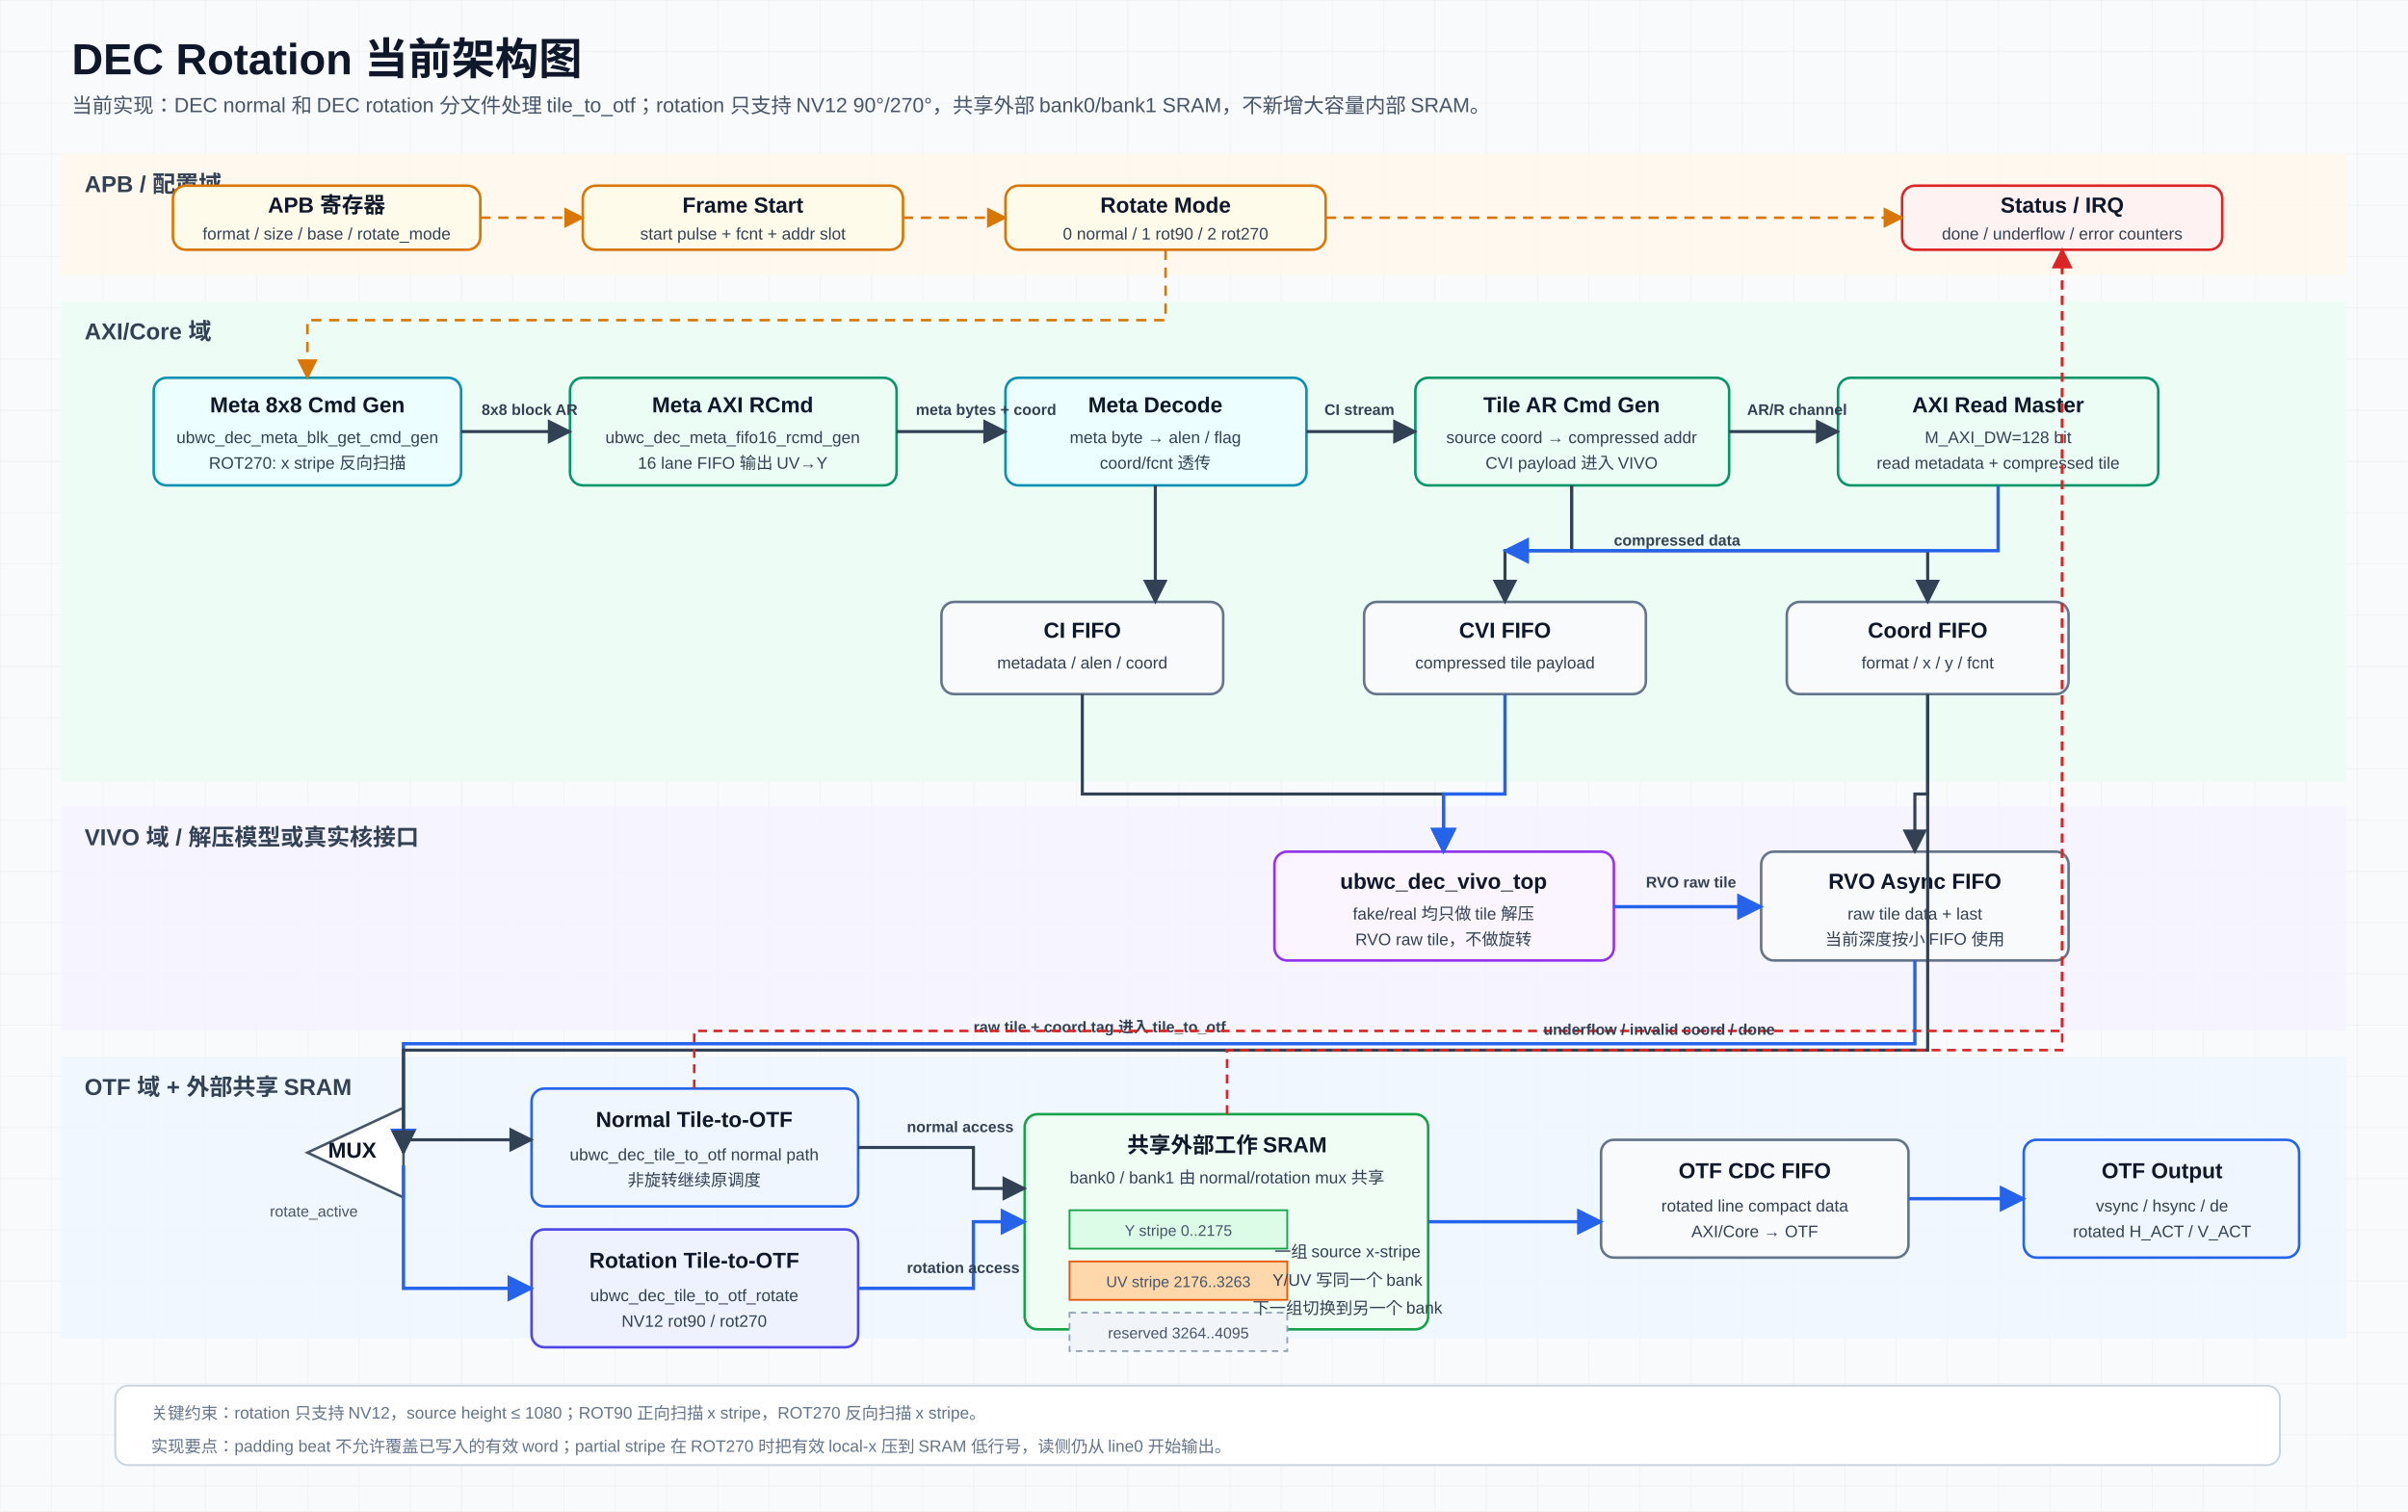
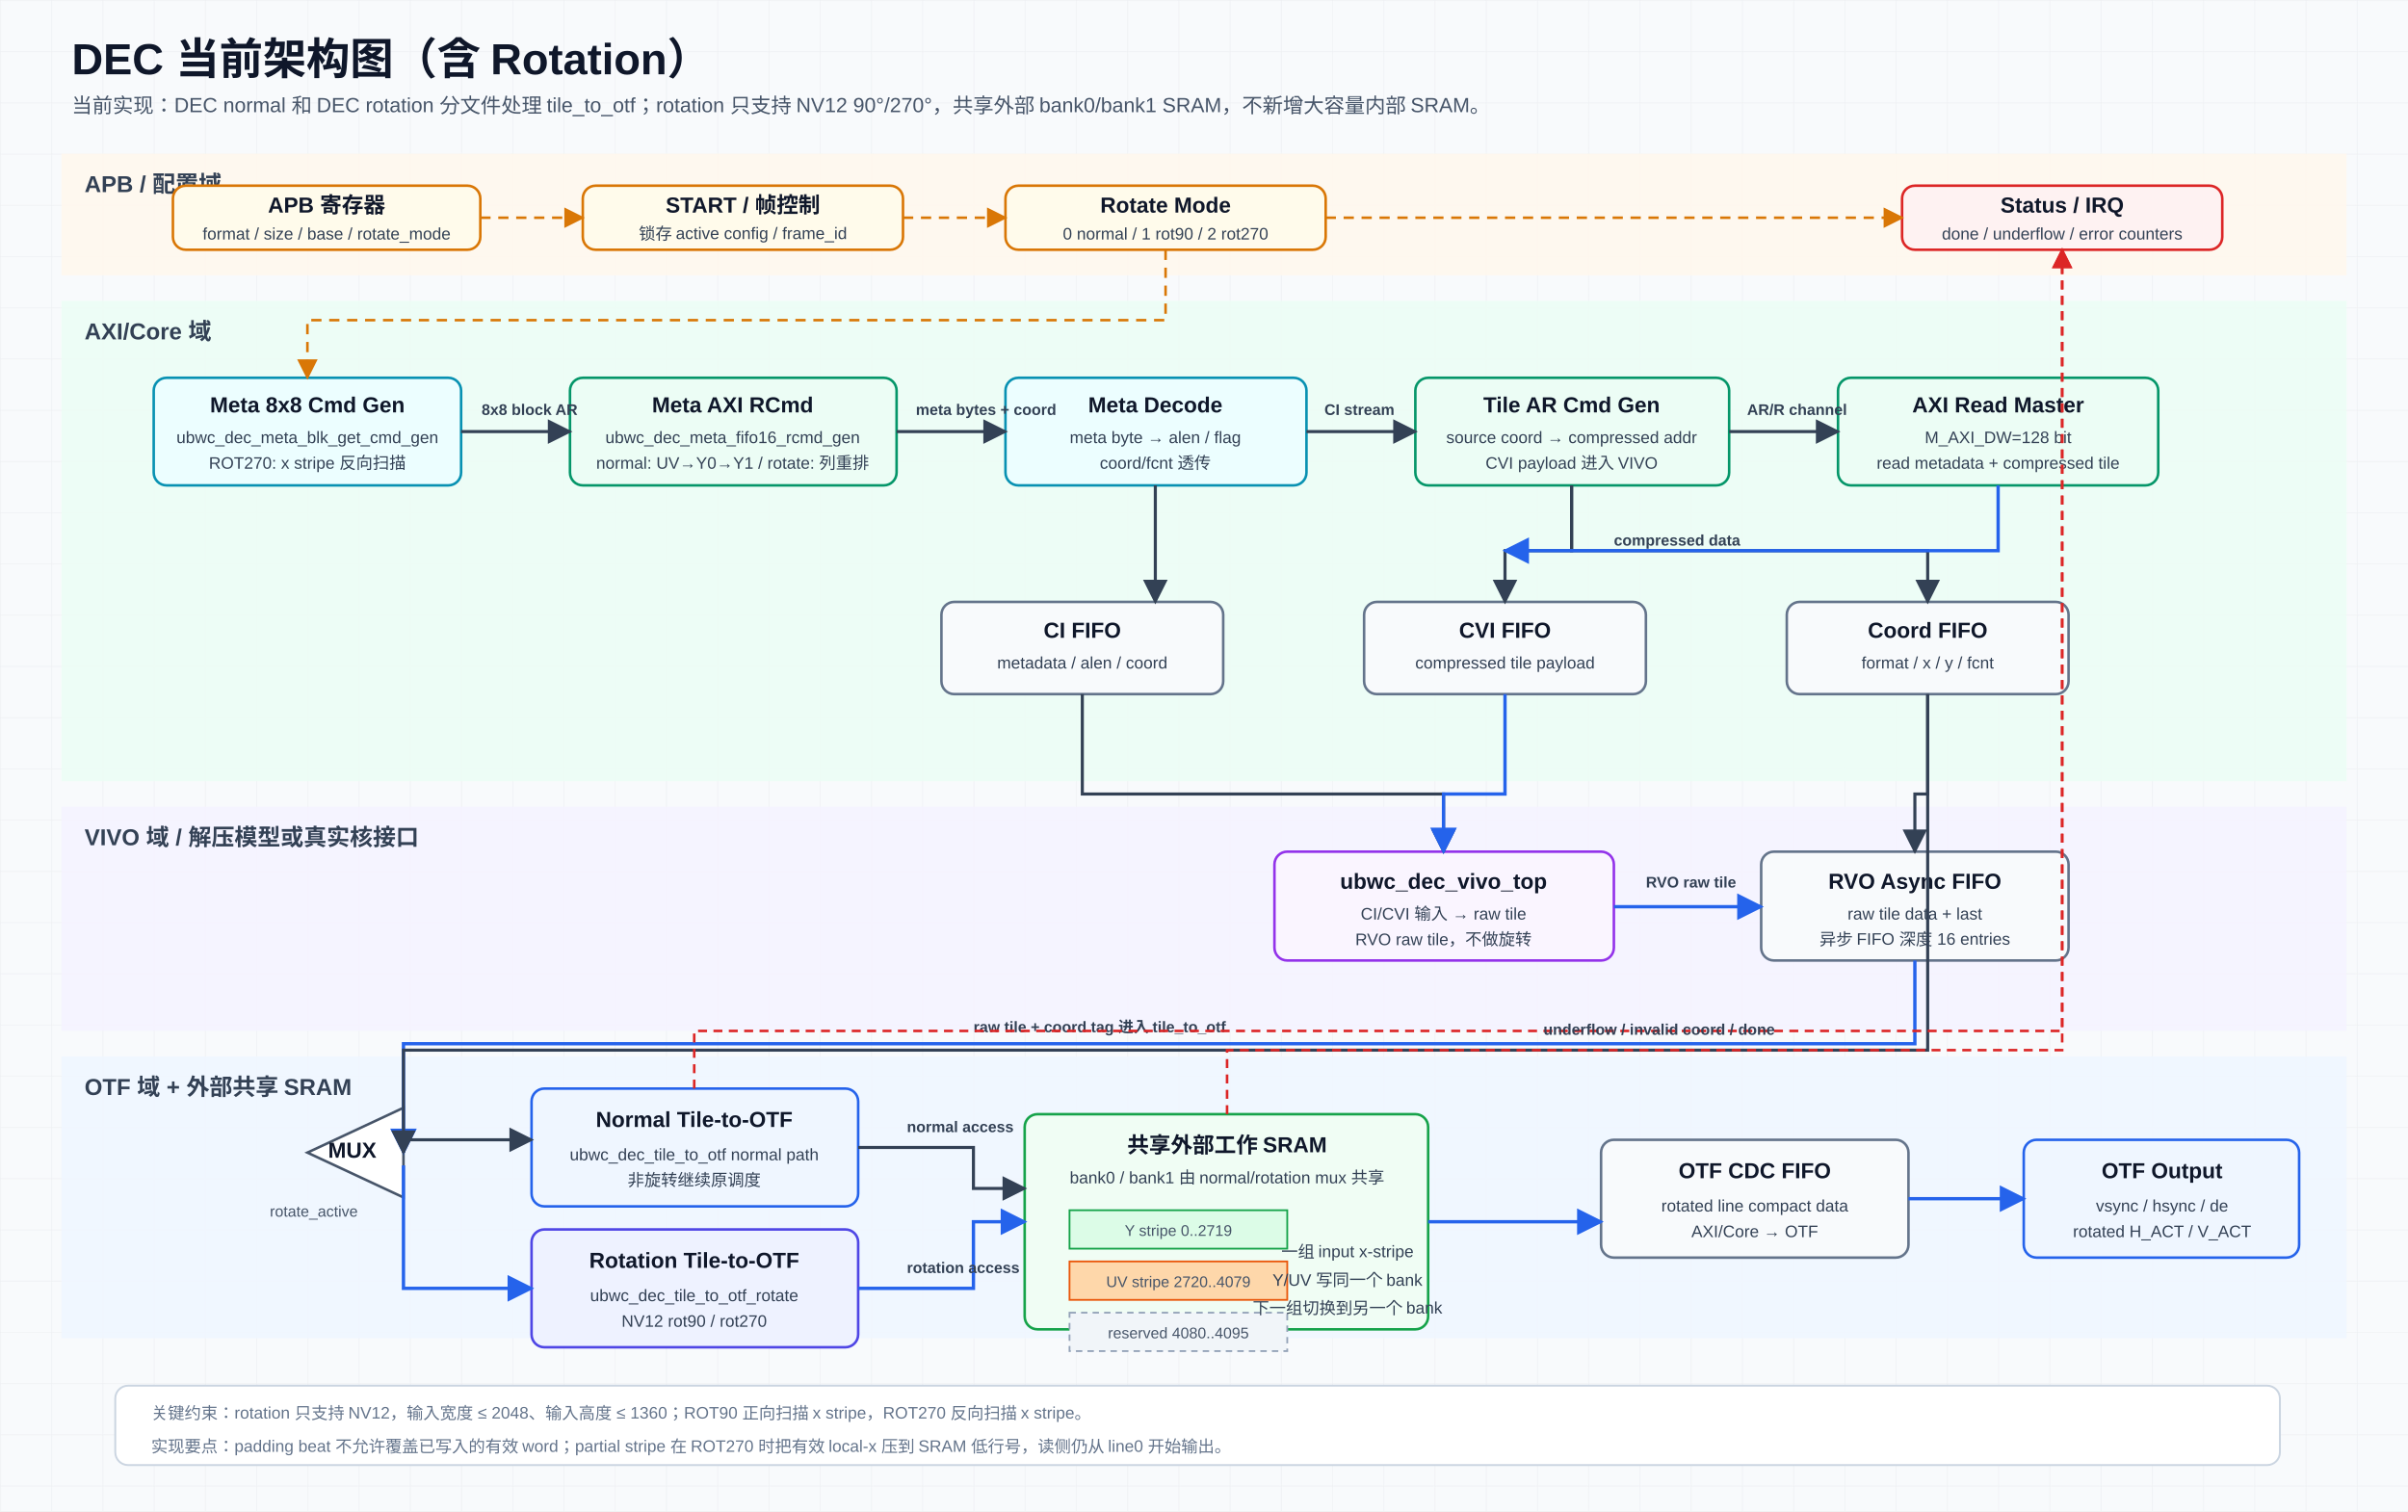
<svg xmlns="http://www.w3.org/2000/svg" width="1880" height="1180" viewBox="0 0 1880 1180">
  <defs>
    <pattern id="grid" width="40" height="40" patternUnits="userSpaceOnUse">
      <path d="M40 0 L0 0 0 40" fill="none" stroke="#e5e7eb" stroke-width="1" />
    </pattern>
    <marker id="arrow" viewBox="0 0 10 10" refX="9" refY="5" markerWidth="8" markerHeight="8" orient="auto">
      <path d="M0 0 L10 5 L0 10 Z" fill="#334155" />
    </marker>
    <marker id="arrow-blue" viewBox="0 0 10 10" refX="9" refY="5" markerWidth="8" markerHeight="8" orient="auto">
      <path d="M0 0 L10 5 L0 10 Z" fill="#2563eb" />
    </marker>
    <marker id="arrow-orange" viewBox="0 0 10 10" refX="9" refY="5" markerWidth="8" markerHeight="8" orient="auto">
      <path d="M0 0 L10 5 L0 10 Z" fill="#d97706" />
    </marker>
    <marker id="arrow-red" viewBox="0 0 10 10" refX="9" refY="5" markerWidth="8" markerHeight="8" orient="auto">
      <path d="M0 0 L10 5 L0 10 Z" fill="#dc2626" />
    </marker>
    <style>
      text { font-family: Arial, "PingFang SC", "Microsoft YaHei", sans-serif; fill: #0f172a; }
      .title { font-size: 34px; font-weight: 700; }
      .subtitle { font-size: 16px; fill: #475569; }
      .lane { opacity: 0.9; }
      .lane-title { font-size: 18px; font-weight: 700; fill: #334155; }
      .box-title { font-size: 17px; font-weight: 700; }
      .box-text { font-size: 13px; fill: #334155; }
      .small { font-size: 12px; fill: #475569; }
      .sig { font-size: 12px; fill: #334155; font-weight: 600; }
      .note { font-size: 13px; fill: #64748b; }
      .cfg { fill: #fffbeb; stroke: #d97706; stroke-width: 2; rx: 10; }
      .meta { fill: #ecfeff; stroke: #0891b2; stroke-width: 2; rx: 10; }
      .axi { fill: #ecfdf5; stroke: #059669; stroke-width: 2; rx: 10; }
      .fifo { fill: #f8fafc; stroke: #64748b; stroke-width: 2; rx: 10; }
      .vivo { fill: #faf5ff; stroke: #9333ea; stroke-width: 2; rx: 10; }
      .rot { fill: #eef2ff; stroke: #4f46e5; stroke-width: 2; rx: 10; }
      .otf { fill: #eff6ff; stroke: #2563eb; stroke-width: 2; rx: 10; }
      .sram { fill: #f0fdf4; stroke: #16a34a; stroke-width: 2; rx: 10; }
      .stat { fill: #fef2f2; stroke: #dc2626; stroke-width: 2; rx: 10; }
      .flow { fill: none; stroke: #334155; stroke-width: 2.4; marker-end: url(#arrow); }
      .data-flow { fill: none; stroke: #2563eb; stroke-width: 2.6; marker-end: url(#arrow-blue); }
      .cfg-flow { fill: none; stroke: #d97706; stroke-width: 2; stroke-dasharray: 8 6; marker-end: url(#arrow-orange); }
      .err-flow { fill: none; stroke: #dc2626; stroke-width: 2; stroke-dasharray: 7 5; marker-end: url(#arrow-red); }
      .mux { fill: #ffffff; stroke: #475569; stroke-width: 2; }
      .cell-y { fill: #dcfce7; stroke: #16a34a; stroke-width: 1.4; }
      .cell-uv { fill: #fed7aa; stroke: #ea580c; stroke-width: 1.4; }
      .cell-rsv { fill: #f1f5f9; stroke: #94a3b8; stroke-width: 1.4; stroke-dasharray: 5 4; }
    </style>
  </defs>
  <rect width="1880" height="1180" fill="#f8fafc" />
  <rect width="1880" height="1180" fill="url(#grid)" opacity="0.55" />
-   <text x="56" y="58" class="title">DEC Rotation 当前架构图</text>
+   <text x="56" y="58" class="title">DEC 当前架构图（含 Rotation）</text>
  <text x="56" y="88" class="subtitle">当前实现：DEC normal 和 DEC rotation 分文件处理 tile_to_otf；rotation 只支持 NV12 90°/270°，共享外部 bank0/bank1 SRAM，不新增大容量内部 SRAM。</text>
  <rect x="48" y="120" width="1784" height="95" fill="#fff7ed" class="lane" />
  <rect x="48" y="235" width="1784" height="375" fill="#ecfdf5" class="lane" />
  <rect x="48" y="630" width="1784" height="175" fill="#f5f3ff" class="lane" />
  <rect x="48" y="825" width="1784" height="220" fill="#eff6ff" class="lane" />
  <text x="66" y="150" class="lane-title">APB / 配置域</text>
  <text x="66" y="265" class="lane-title">AXI/Core 域</text>
  <text x="66" y="660" class="lane-title">VIVO 域 / 解压模型或真实核接口</text>
  <text x="66" y="855" class="lane-title">OTF 域 + 外部共享 SRAM</text>
  <rect x="135" y="145" width="240" height="50" class="cfg" />
  <text x="255" y="166" text-anchor="middle" class="box-title">APB 寄存器</text>
  <text x="255" y="187" text-anchor="middle" class="box-text">format / size / base / rotate_mode</text>
  <rect x="455" y="145" width="250" height="50" class="cfg" />
-   <text x="580" y="166" text-anchor="middle" class="box-title">Frame Start</text>
-   <text x="580" y="187" text-anchor="middle" class="box-text">start pulse + fcnt + addr slot</text>
+   <text x="580" y="166" text-anchor="middle" class="box-title">START / 帧控制</text>
+   <text x="580" y="187" text-anchor="middle" class="box-text">锁存 active config / frame_id</text>
  <rect x="785" y="145" width="250" height="50" class="cfg" />
  <text x="910" y="166" text-anchor="middle" class="box-title">Rotate Mode</text>
  <text x="910" y="187" text-anchor="middle" class="box-text">0 normal / 1 rot90 / 2 rot270</text>
  <rect x="1485" y="145" width="250" height="50" class="stat" />
  <text x="1610" y="166" text-anchor="middle" class="box-title">Status / IRQ</text>
  <text x="1610" y="187" text-anchor="middle" class="box-text">done / underflow / error counters</text>
  <rect x="120" y="295" width="240" height="84" class="meta" />
  <text x="240" y="322" text-anchor="middle" class="box-title">Meta 8x8 Cmd Gen</text>
  <text x="240" y="346" text-anchor="middle" class="box-text">ubwc_dec_meta_blk_get_cmd_gen</text>
  <text x="240" y="366" text-anchor="middle" class="box-text">ROT270: x stripe 反向扫描</text>
  <rect x="445" y="295" width="255" height="84" class="axi" />
  <text x="572" y="322" text-anchor="middle" class="box-title">Meta AXI RCmd</text>
  <text x="572" y="346" text-anchor="middle" class="box-text">ubwc_dec_meta_fifo16_rcmd_gen</text>
-   <text x="572" y="366" text-anchor="middle" class="box-text">16 lane FIFO 输出 UV→Y</text>
+   <text x="572" y="366" text-anchor="middle" class="box-text">normal: UV→Y0→Y1 / rotate: 列重排</text>
  <rect x="785" y="295" width="235" height="84" class="meta" />
  <text x="902" y="322" text-anchor="middle" class="box-title">Meta Decode</text>
  <text x="902" y="346" text-anchor="middle" class="box-text">meta byte → alen / flag</text>
  <text x="902" y="366" text-anchor="middle" class="box-text">coord/fcnt 透传</text>
  <rect x="1105" y="295" width="245" height="84" class="axi" />
  <text x="1227" y="322" text-anchor="middle" class="box-title">Tile AR Cmd Gen</text>
  <text x="1227" y="346" text-anchor="middle" class="box-text">source coord → compressed addr</text>
  <text x="1227" y="366" text-anchor="middle" class="box-text">CVI payload 进入 VIVO</text>
  <rect x="1435" y="295" width="250" height="84" class="axi" />
  <text x="1560" y="322" text-anchor="middle" class="box-title">AXI Read Master</text>
  <text x="1560" y="346" text-anchor="middle" class="box-text">M_AXI_DW=128 bit</text>
  <text x="1560" y="366" text-anchor="middle" class="box-text">read metadata + compressed tile</text>
  <rect x="735" y="470" width="220" height="72" class="fifo" />
  <text x="845" y="498" text-anchor="middle" class="box-title">CI FIFO</text>
  <text x="845" y="522" text-anchor="middle" class="box-text">metadata / alen / coord</text>
  <rect x="1065" y="470" width="220" height="72" class="fifo" />
  <text x="1175" y="498" text-anchor="middle" class="box-title">CVI FIFO</text>
  <text x="1175" y="522" text-anchor="middle" class="box-text">compressed tile payload</text>
  <rect x="1395" y="470" width="220" height="72" class="fifo" />
  <text x="1505" y="498" text-anchor="middle" class="box-title">Coord FIFO</text>
  <text x="1505" y="522" text-anchor="middle" class="box-text">format / x / y / fcnt</text>
  <rect x="995" y="665" width="265" height="85" class="vivo" />
  <text x="1127" y="694" text-anchor="middle" class="box-title">ubwc_dec_vivo_top</text>
-   <text x="1127" y="718" text-anchor="middle" class="box-text">fake/real 均只做 tile 解压</text>
+   <text x="1127" y="718" text-anchor="middle" class="box-text">CI/CVI 输入 → raw tile</text>
  <text x="1127" y="738" text-anchor="middle" class="box-text">RVO raw tile，不做旋转</text>
  <rect x="1375" y="665" width="240" height="85" class="fifo" />
  <text x="1495" y="694" text-anchor="middle" class="box-title">RVO Async FIFO</text>
  <text x="1495" y="718" text-anchor="middle" class="box-text">raw tile data + last</text>
-   <text x="1495" y="738" text-anchor="middle" class="box-text">当前深度按小 FIFO 使用</text>
+   <text x="1495" y="738" text-anchor="middle" class="box-text">异步 FIFO 深度 16 entries</text>
  <polygon points="240,900 315,865 315,935" class="mux" />
  <text x="275" y="904" text-anchor="middle" class="box-title">MUX</text>
  <text x="245" y="950" text-anchor="middle" class="small">rotate_active</text>
  <rect x="415" y="850" width="255" height="92" class="otf" />
  <text x="542" y="880" text-anchor="middle" class="box-title">Normal Tile-to-OTF</text>
  <text x="542" y="906" text-anchor="middle" class="box-text">ubwc_dec_tile_to_otf normal path</text>
  <text x="542" y="926" text-anchor="middle" class="box-text">非旋转继续原调度</text>
  <rect x="415" y="960" width="255" height="92" class="rot" />
  <text x="542" y="990" text-anchor="middle" class="box-title">Rotation Tile-to-OTF</text>
  <text x="542" y="1016" text-anchor="middle" class="box-text">ubwc_dec_tile_to_otf_rotate</text>
  <text x="542" y="1036" text-anchor="middle" class="box-text">NV12 rot90 / rot270</text>
  <rect x="800" y="870" width="315" height="168" class="sram" />
  <text x="958" y="900" text-anchor="middle" class="box-title">共享外部工作 SRAM</text>
  <text x="958" y="924" text-anchor="middle" class="box-text">bank0 / bank1 由 normal/rotation mux 共享</text>
  <g transform="translate(835,945)">
    <rect x="0" y="0" width="170" height="30" class="cell-y" />
-     <text x="85" y="20" text-anchor="middle" class="small">Y stripe 0..2175</text>
+     <text x="85" y="20" text-anchor="middle" class="small">Y stripe 0..2719</text>
    <rect x="0" y="40" width="170" height="30" class="cell-uv" />
-     <text x="85" y="60" text-anchor="middle" class="small">UV stripe 2176..3263</text>
+     <text x="85" y="60" text-anchor="middle" class="small">UV stripe 2720..4079</text>
    <rect x="0" y="80" width="170" height="30" class="cell-rsv" />
-     <text x="85" y="100" text-anchor="middle" class="small">reserved 3264..4095</text>
+     <text x="85" y="100" text-anchor="middle" class="small">reserved 4080..4095</text>
  </g>
-   <text x="1052" y="982" text-anchor="middle" class="box-text">一组 source x-stripe</text>
+   <text x="1052" y="982" text-anchor="middle" class="box-text">一组 input x-stripe</text>
  <text x="1052" y="1004" text-anchor="middle" class="box-text">Y/UV 写同一个 bank</text>
  <text x="1052" y="1026" text-anchor="middle" class="box-text">下一组切换到另一个 bank</text>
  <rect x="1250" y="890" width="240" height="92" class="fifo" />
  <text x="1370" y="920" text-anchor="middle" class="box-title">OTF CDC FIFO</text>
  <text x="1370" y="946" text-anchor="middle" class="box-text">rotated line compact data</text>
  <text x="1370" y="966" text-anchor="middle" class="box-text">AXI/Core → OTF</text>
  <rect x="1580" y="890" width="215" height="92" class="otf" />
  <text x="1688" y="920" text-anchor="middle" class="box-title">OTF Output</text>
  <text x="1688" y="946" text-anchor="middle" class="box-text">vsync / hsync / de</text>
  <text x="1688" y="966" text-anchor="middle" class="box-text">rotated H_ACT / V_ACT</text>
  <path class="cfg-flow" d="M375 170 H455" />
  <path class="cfg-flow" d="M705 170 H785" />
  <path class="cfg-flow" d="M910 195 V250 H240 V295" />
  <path class="cfg-flow" d="M1035 170 H1485" />
  <path class="flow" d="M360 337 H445" />
  <text x="376" y="324" class="sig">8x8 block AR</text>
  <path class="flow" d="M700 337 H785" />
  <text x="715" y="324" class="sig">meta bytes + coord</text>
  <path class="flow" d="M1020 337 H1105" />
  <text x="1034" y="324" class="sig">CI stream</text>
  <path class="flow" d="M1350 337 H1435" />
  <text x="1364" y="324" class="sig">AR/R channel</text>
  <path class="flow" d="M902 379 V470" />
  <path class="flow" d="M1227 379 V430 H1175 V470" />
  <path class="flow" d="M1227 379 V430 H1505 V470" />
  <path class="data-flow" d="M1560 379 V430 H1175" />
  <text x="1260" y="426" class="sig">compressed data</text>
  <path class="flow" d="M845 542 V620 H1127 V665" />
  <path class="data-flow" d="M1175 542 V620 H1127 V665" />
  <path class="flow" d="M1505 542 V620 H1495 V665" />
  <path class="data-flow" d="M1260 708 H1375" />
  <text x="1285" y="693" class="sig">RVO raw tile</text>
  <path class="data-flow" d="M1495 750 V815 H315 V900" />
  <path class="flow" d="M1505 542 V820 H315 V900" />
  <text x="760" y="806" class="sig">raw tile + coord tag 进入 tile_to_otf</text>
  <path class="flow" d="M315 890 H415" />
  <path class="data-flow" d="M315 910 V1006 H415" />
  <path class="data-flow" d="M670 1006 H760 V954 H800" />
  <path class="flow" d="M670 896 H760 V928 H800" />
  <text x="708" y="884" class="sig">normal access</text>
  <text x="708" y="994" class="sig">rotation access</text>
  <path class="data-flow" d="M1115 954 H1250" />
  <path class="data-flow" d="M1490 936 H1580" />
  <path class="err-flow" d="M542 850 V805 H1610 V195" />
  <path class="err-flow" d="M958 870 V820 H1610 V195" />
  <text x="1205" y="808" class="sig">underflow / invalid coord / done</text>
  <rect x="90" y="1082" width="1690" height="62" fill="#ffffff" stroke="#cbd5e1" stroke-width="1.5" rx="10" />
-   <text x="118" y="1108" class="note">关键约束：rotation 只支持 NV12，source height ≤ 1080；ROT90 正向扫描 x stripe，ROT270 反向扫描 x stripe。</text>
+   <text x="118" y="1108" class="note">关键约束：rotation 只支持 NV12，输入宽度 ≤ 2048、输入高度 ≤ 1360；ROT90 正向扫描 x stripe，ROT270 反向扫描 x stripe。</text>
  <text x="118" y="1134" class="note">实现要点：padding beat 不允许覆盖已写入的有效 word；partial stripe 在 ROT270 时把有效 local-x 压到 SRAM 低行号，读侧仍从 line0 开始输出。</text>
</svg>
